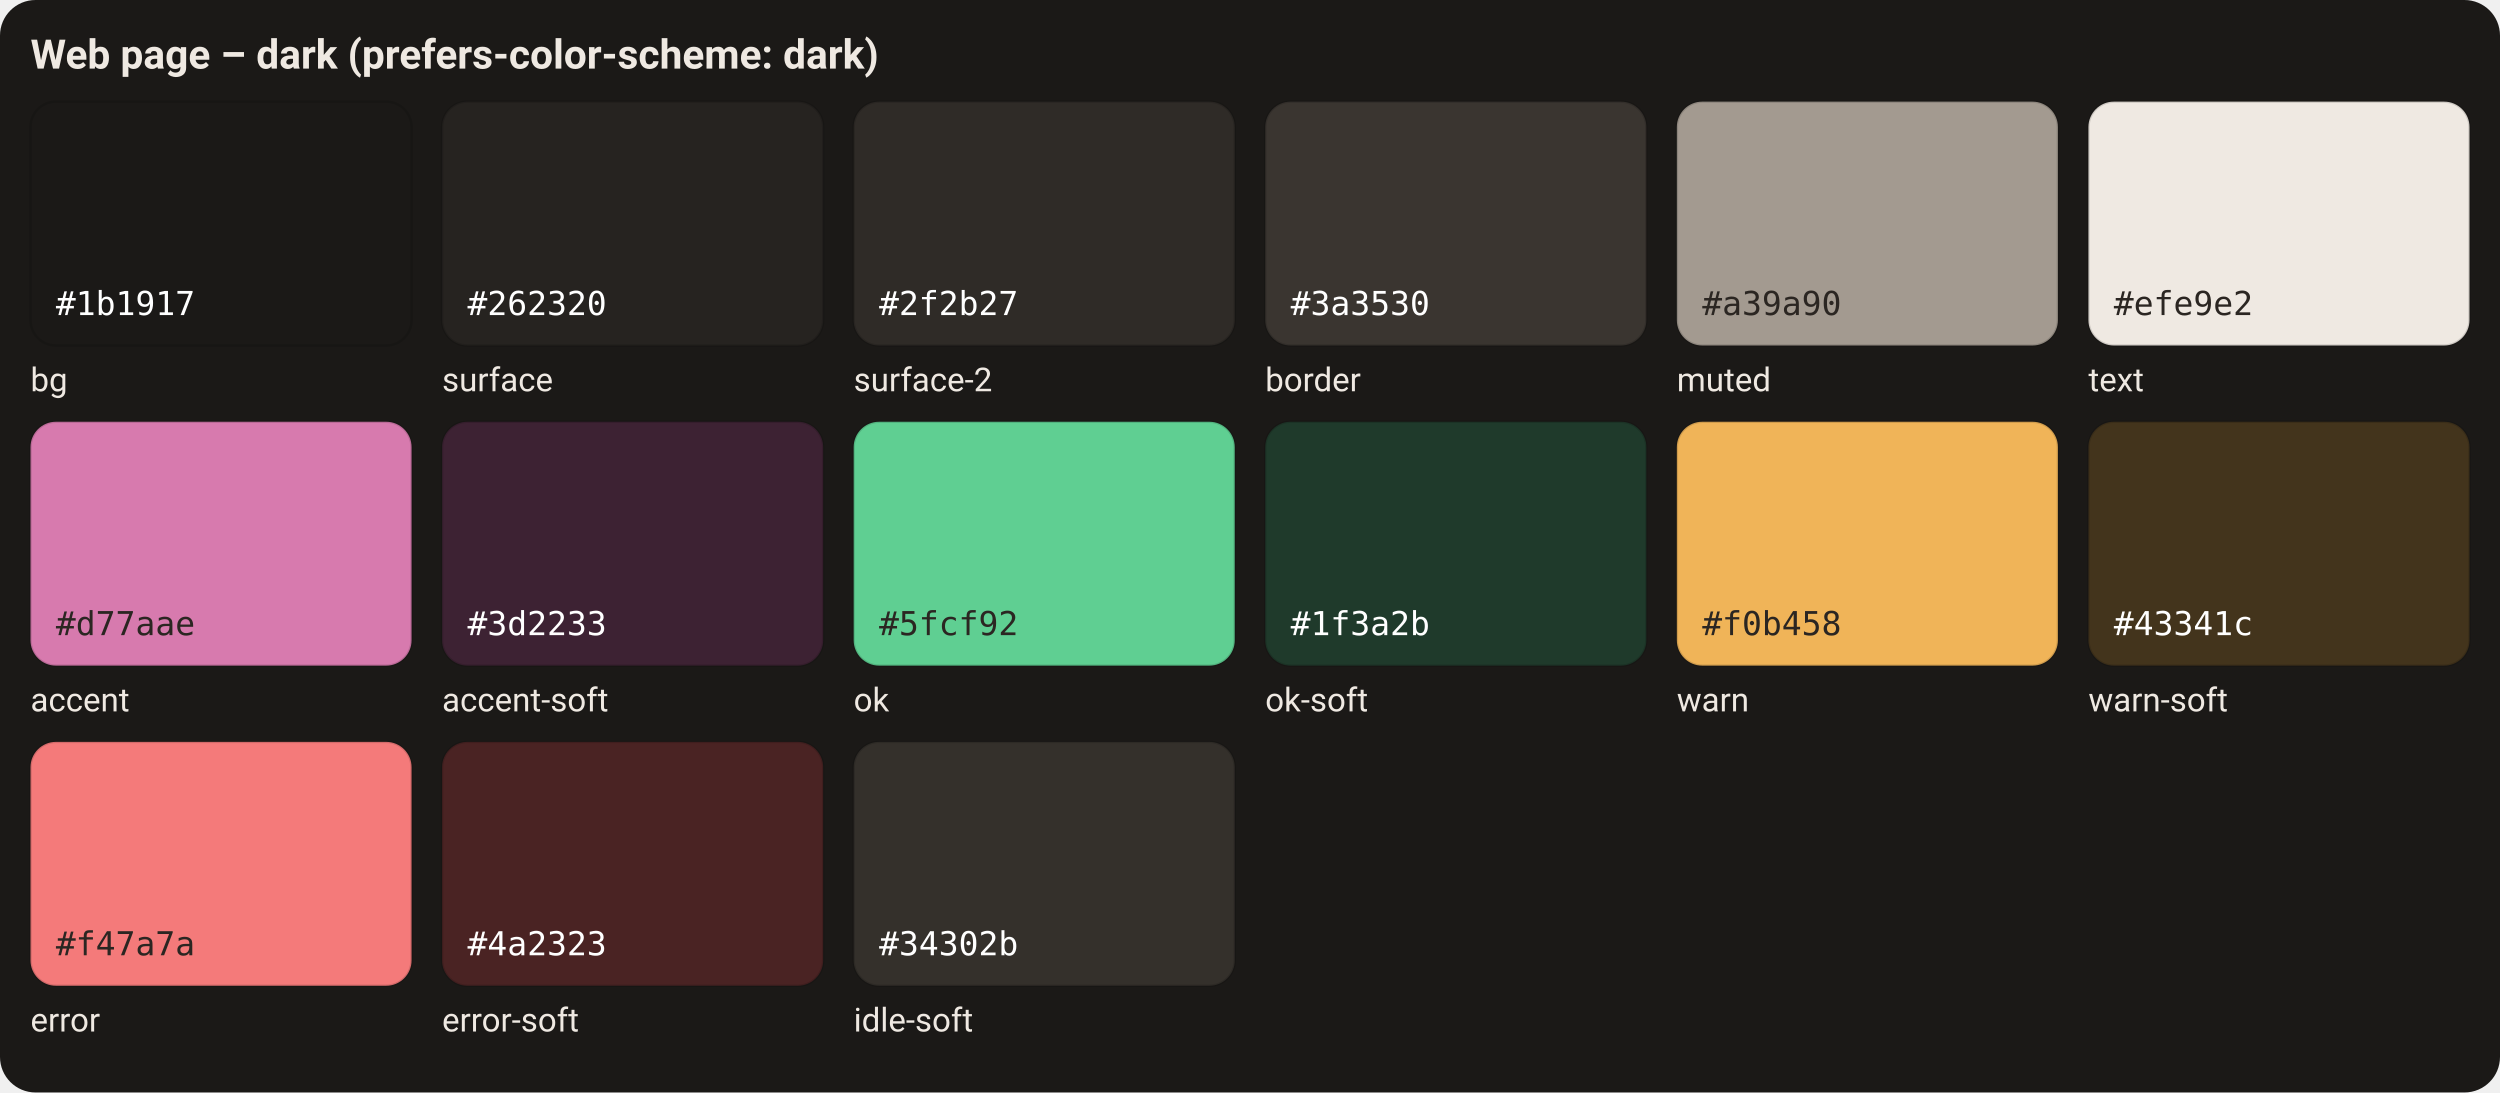
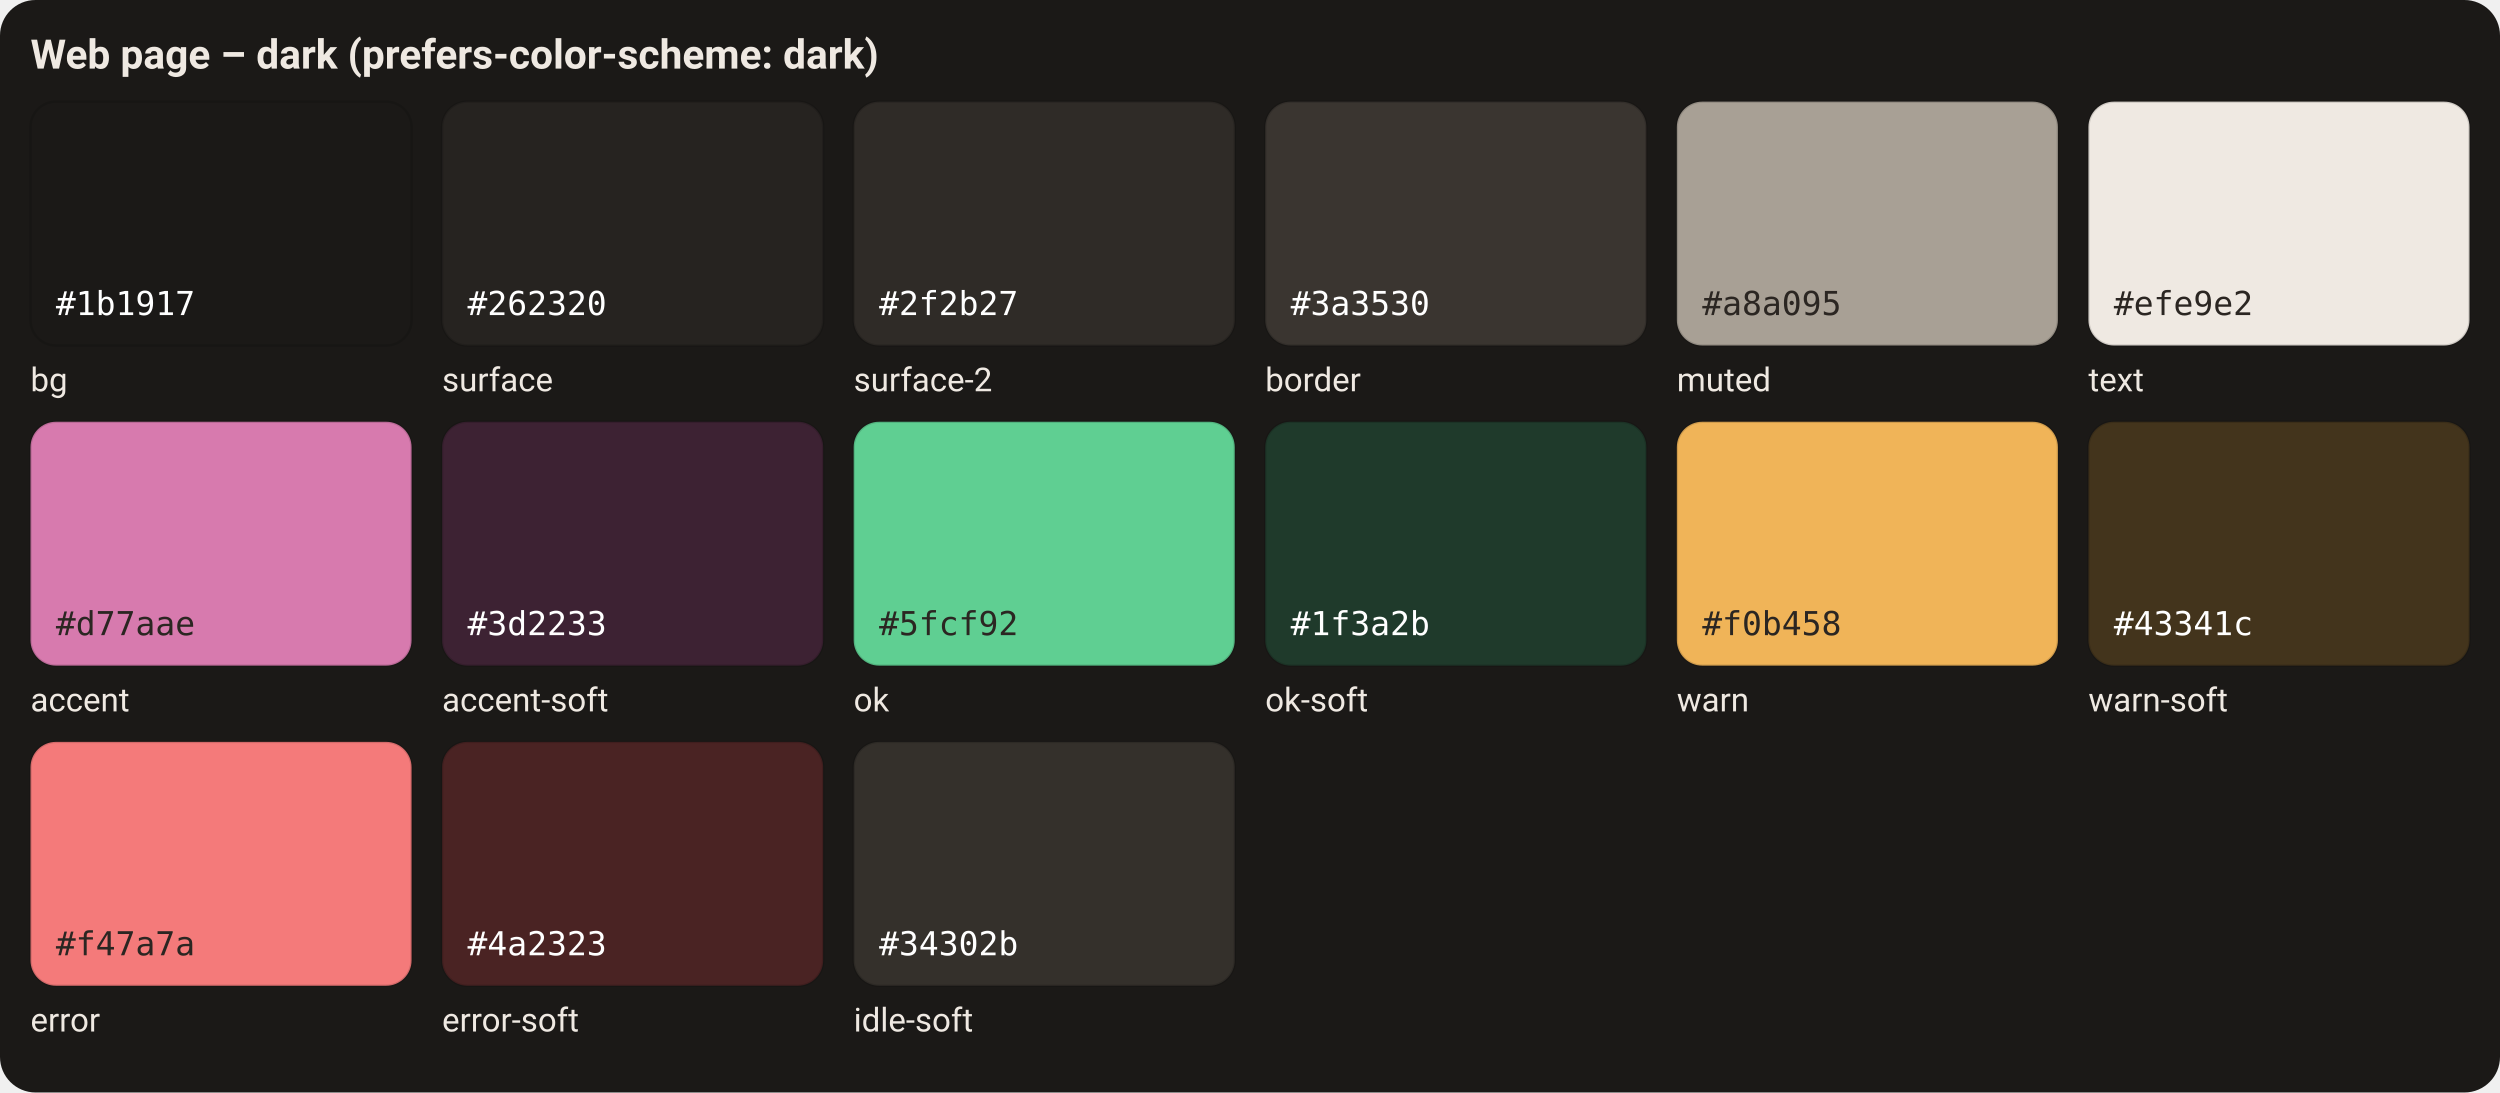
<svg xmlns="http://www.w3.org/2000/svg" viewBox="0 0 984 430" width="984" font-family="system-ui, -apple-system, Segoe UI, Roboto, sans-serif">
  <rect width="984" height="430" rx="14" fill="#1b1917" />
  <text x="12" y="27" font-size="16" font-weight="700" fill="#efe9e2">Web page – dark (prefers-color-scheme: dark)</text>
  <rect x="12" y="40" width="150" height="96" rx="10" fill="#1b1917" stroke="#00000022" />
  <text x="22" y="124" font-size="13" fill="#ffffff" font-family="ui-monospace, Menlo, monospace">#1b1917</text>
  <text x="12" y="154" font-size="13" fill="#efe9e2">bg</text>
  <rect x="174" y="40" width="150" height="96" rx="10" fill="#262320" stroke="#00000022" />
  <text x="184" y="124" font-size="13" fill="#ffffff" font-family="ui-monospace, Menlo, monospace">#262320</text>
  <text x="174" y="154" font-size="13" fill="#efe9e2">surface</text>
  <rect x="336" y="40" width="150" height="96" rx="10" fill="#2f2b27" stroke="#00000022" />
  <text x="346" y="124" font-size="13" fill="#ffffff" font-family="ui-monospace, Menlo, monospace">#2f2b27</text>
  <text x="336" y="154" font-size="13" fill="#efe9e2">surface-2</text>
  <rect x="498" y="40" width="150" height="96" rx="10" fill="#3a3530" stroke="#00000022" />
  <text x="508" y="124" font-size="13" fill="#ffffff" font-family="ui-monospace, Menlo, monospace">#3a3530</text>
  <text x="498" y="154" font-size="13" fill="#efe9e2">border</text>
-   <rect x="660" y="40" width="150" height="96" rx="10" fill="#a39a90" stroke="#00000022" />
-   <text x="670" y="124" font-size="13" fill="#2b2622" font-family="ui-monospace, Menlo, monospace">#a39a90</text>
+   <rect x="660" y="40" width="150" height="96" rx="10" fill="#a8a095" stroke="#00000022" />
+   <text x="670" y="124" font-size="13" fill="#2b2622" font-family="ui-monospace, Menlo, monospace">#a8a095</text>
  <text x="660" y="154" font-size="13" fill="#efe9e2">muted</text>
  <rect x="822" y="40" width="150" height="96" rx="10" fill="#efe9e2" stroke="#00000022" />
  <text x="832" y="124" font-size="13" fill="#2b2622" font-family="ui-monospace, Menlo, monospace">#efe9e2</text>
  <text x="822" y="154" font-size="13" fill="#efe9e2">text</text>
  <rect x="12" y="166" width="150" height="96" rx="10" fill="#d77aae" stroke="#00000022" />
  <text x="22" y="250" font-size="13" fill="#2b2622" font-family="ui-monospace, Menlo, monospace">#d77aae</text>
  <text x="12" y="280" font-size="13" fill="#efe9e2">accent</text>
  <rect x="174" y="166" width="150" height="96" rx="10" fill="#3d2233" stroke="#00000022" />
  <text x="184" y="250" font-size="13" fill="#ffffff" font-family="ui-monospace, Menlo, monospace">#3d2233</text>
  <text x="174" y="280" font-size="13" fill="#efe9e2">accent-soft</text>
  <rect x="336" y="166" width="150" height="96" rx="10" fill="#5fcf92" stroke="#00000022" />
  <text x="346" y="250" font-size="13" fill="#2b2622" font-family="ui-monospace, Menlo, monospace">#5fcf92</text>
  <text x="336" y="280" font-size="13" fill="#efe9e2">ok</text>
  <rect x="498" y="166" width="150" height="96" rx="10" fill="#1f3a2b" stroke="#00000022" />
  <text x="508" y="250" font-size="13" fill="#ffffff" font-family="ui-monospace, Menlo, monospace">#1f3a2b</text>
  <text x="498" y="280" font-size="13" fill="#efe9e2">ok-soft</text>
  <rect x="660" y="166" width="150" height="96" rx="10" fill="#f0b458" stroke="#00000022" />
  <text x="670" y="250" font-size="13" fill="#2b2622" font-family="ui-monospace, Menlo, monospace">#f0b458</text>
  <text x="660" y="280" font-size="13" fill="#efe9e2">warn</text>
  <rect x="822" y="166" width="150" height="96" rx="10" fill="#43341c" stroke="#00000022" />
  <text x="832" y="250" font-size="13" fill="#ffffff" font-family="ui-monospace, Menlo, monospace">#43341c</text>
  <text x="822" y="280" font-size="13" fill="#efe9e2">warn-soft</text>
  <rect x="12" y="292" width="150" height="96" rx="10" fill="#f47a7a" stroke="#00000022" />
  <text x="22" y="376" font-size="13" fill="#2b2622" font-family="ui-monospace, Menlo, monospace">#f47a7a</text>
  <text x="12" y="406" font-size="13" fill="#efe9e2">error</text>
  <rect x="174" y="292" width="150" height="96" rx="10" fill="#4a2323" stroke="#00000022" />
  <text x="184" y="376" font-size="13" fill="#ffffff" font-family="ui-monospace, Menlo, monospace">#4a2323</text>
  <text x="174" y="406" font-size="13" fill="#efe9e2">error-soft</text>
  <rect x="336" y="292" width="150" height="96" rx="10" fill="#34302b" stroke="#00000022" />
  <text x="346" y="376" font-size="13" fill="#ffffff" font-family="ui-monospace, Menlo, monospace">#34302b</text>
  <text x="336" y="406" font-size="13" fill="#efe9e2">idle-soft</text>
</svg>
